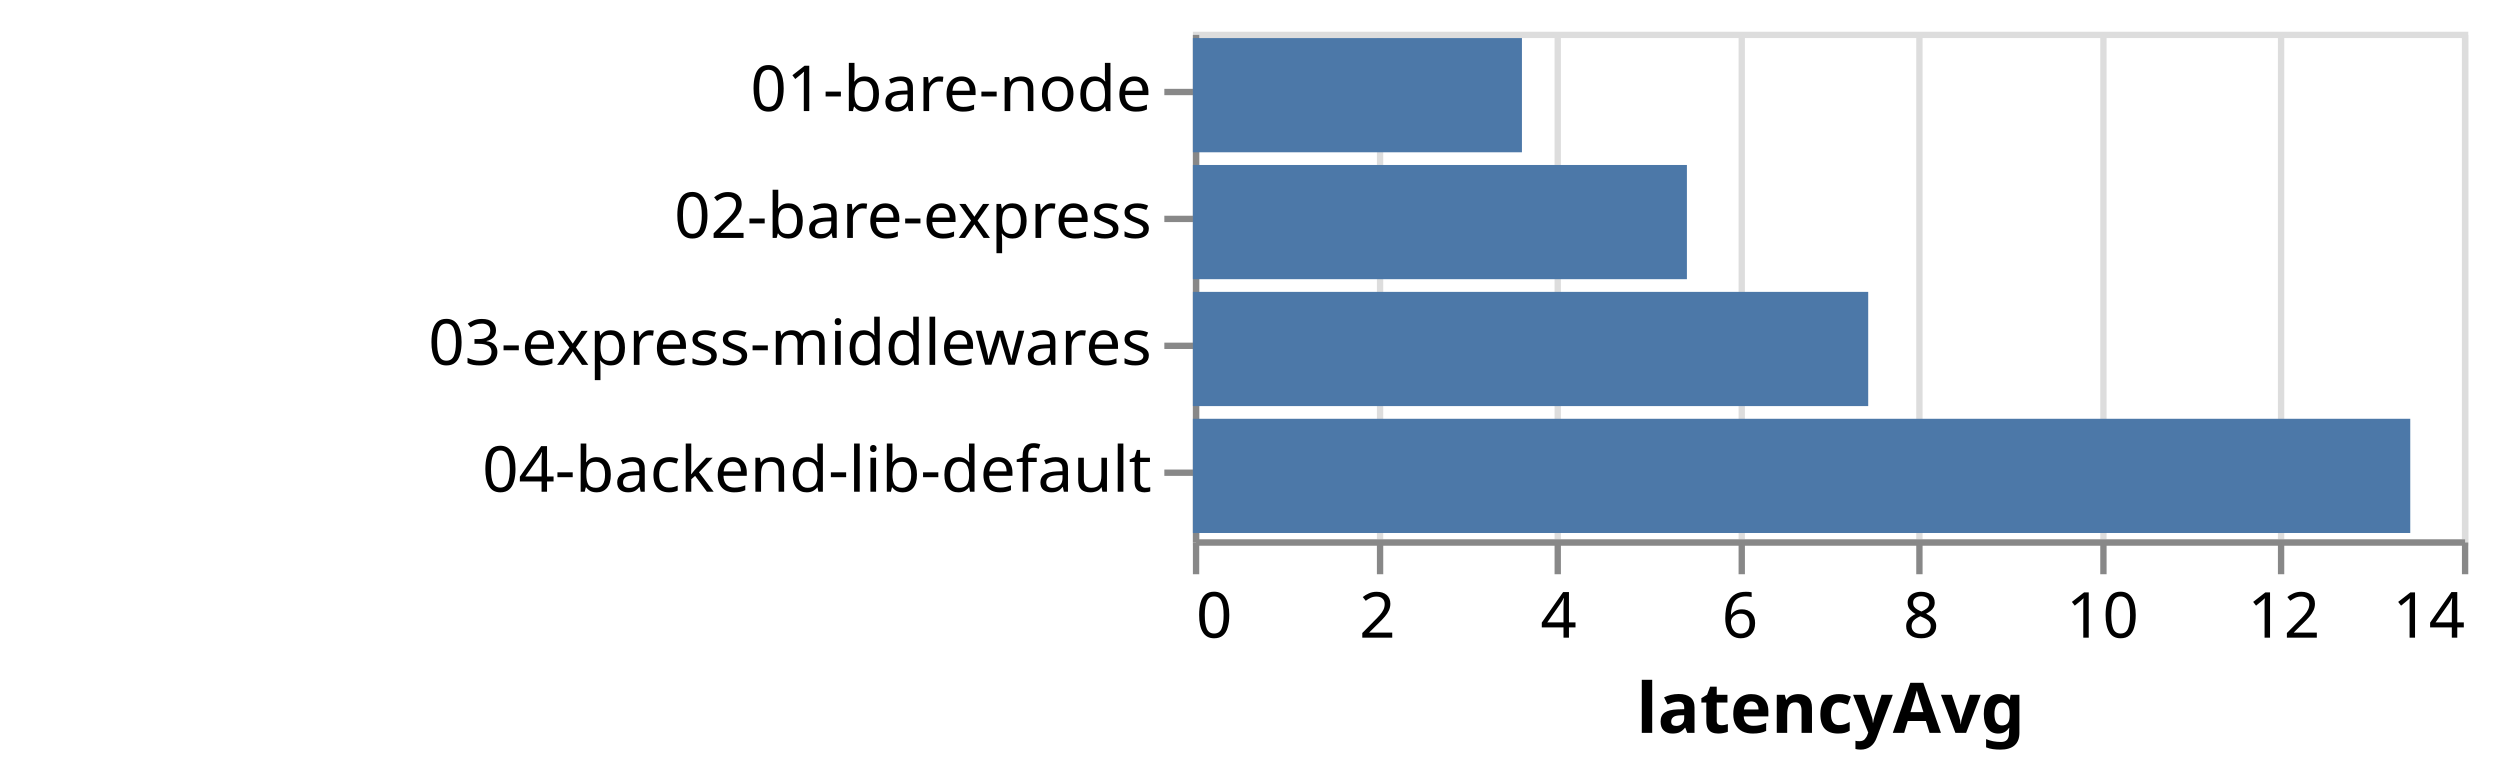
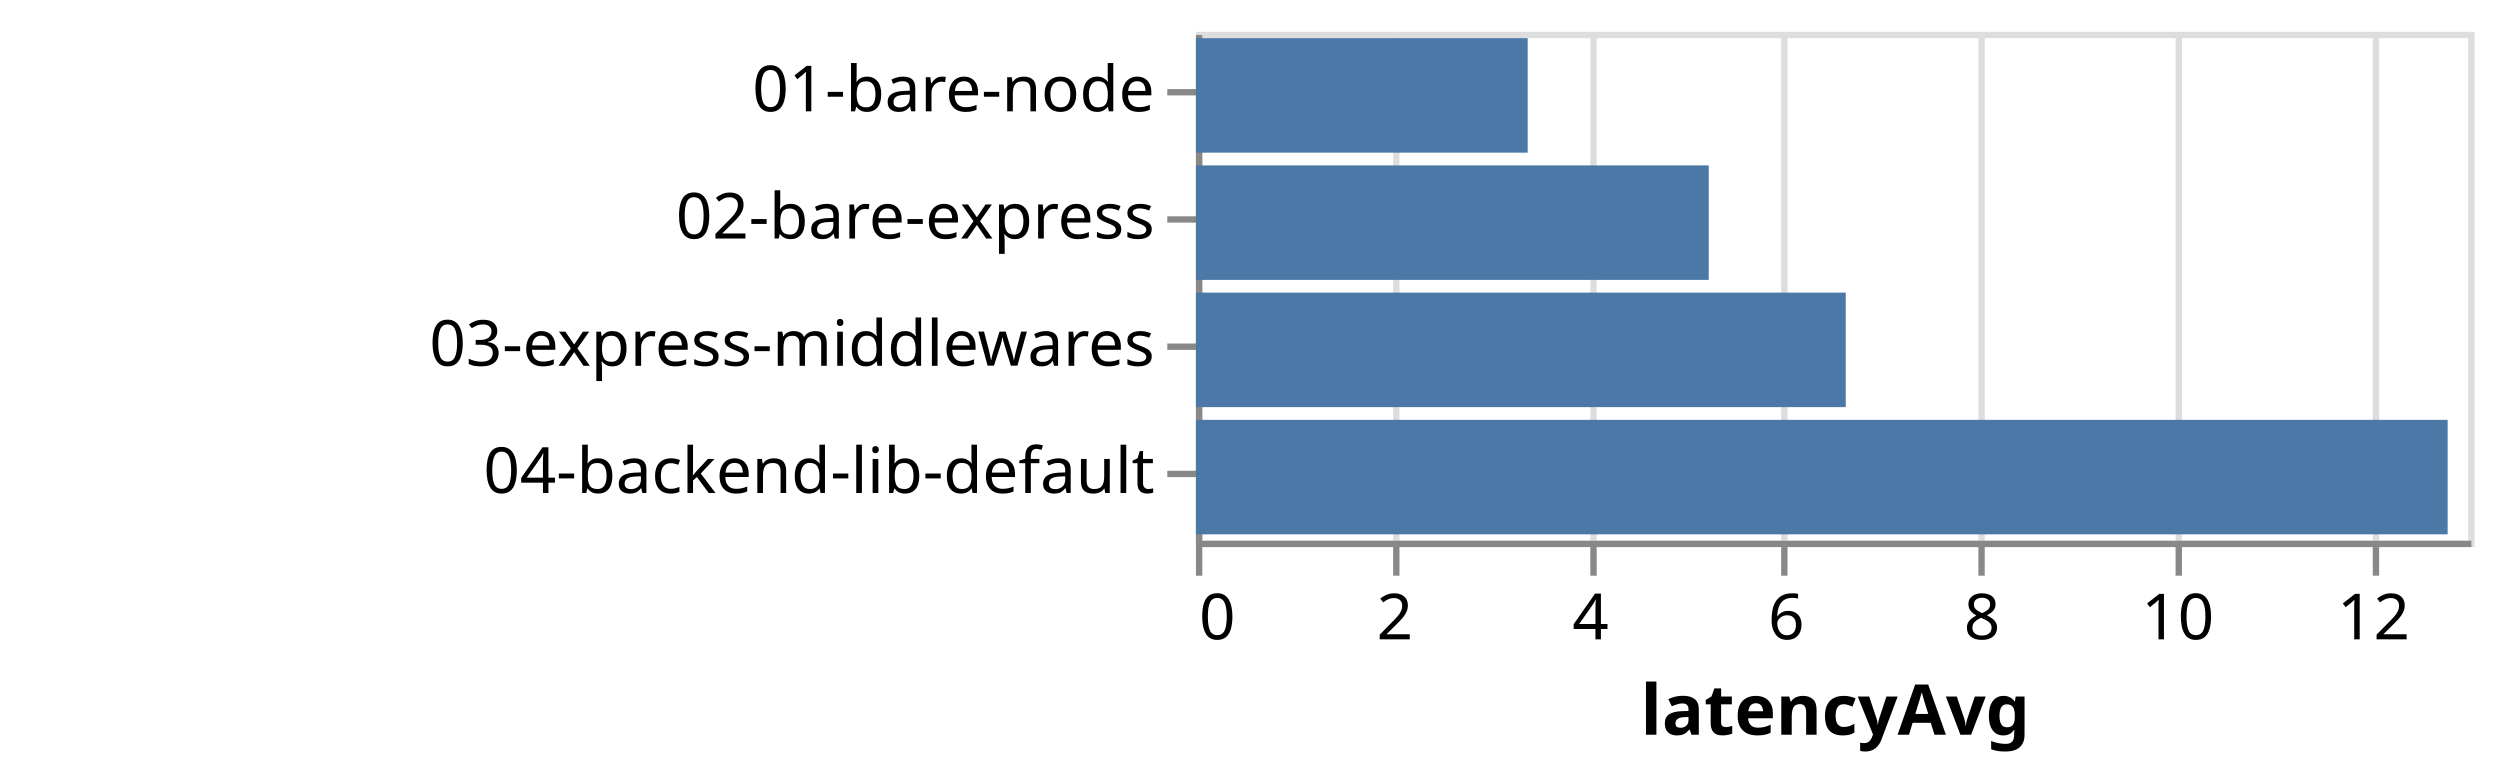
- <svg xmlns="http://www.w3.org/2000/svg" class="marks" width="394" height="122" viewBox="0 0 394 122" version="1.1">
+ <svg xmlns="http://www.w3.org/2000/svg" class="marks" width="393" height="122" viewBox="0 0 393 122" version="1.1">
  <g transform="translate(188,5)">
    <g class="mark-group role-frame root">
      <g transform="translate(0,0)">
        <path class="background" d="M0.5,0.5h200v80h-200Z" style="fill: none; stroke: #ddd;" />
        <g>
          <g class="mark-group role-axis">
            <g transform="translate(0.5,80.5)">
              <path class="background" d="M0,0h0v0h0Z" style="pointer-events: none; fill: none;" />
              <g>
                <g class="mark-rule role-axis-grid" style="pointer-events: none;">
                  <line transform="translate(0,0)" x2="0" y2="-80" style="fill: none; stroke: #ddd; stroke-width: 1; opacity: 1;" />
-                   <line transform="translate(29,0)" x2="0" y2="-80" style="fill: none; stroke: #ddd; stroke-width: 1; opacity: 1;" />
-                   <line transform="translate(57,0)" x2="0" y2="-80" style="fill: none; stroke: #ddd; stroke-width: 1; opacity: 1;" />
-                   <line transform="translate(86,0)" x2="0" y2="-80" style="fill: none; stroke: #ddd; stroke-width: 1; opacity: 1;" />
-                   <line transform="translate(114,0)" x2="0" y2="-80" style="fill: none; stroke: #ddd; stroke-width: 1; opacity: 1;" />
-                   <line transform="translate(143,0)" x2="0" y2="-80" style="fill: none; stroke: #ddd; stroke-width: 1; opacity: 1;" />
-                   <line transform="translate(171,0)" x2="0" y2="-80" style="fill: none; stroke: #ddd; stroke-width: 1; opacity: 1;" />
-                   <line transform="translate(200,0)" x2="0" y2="-80" style="fill: none; stroke: #ddd; stroke-width: 1; opacity: 1;" />
+                   <line transform="translate(31,0)" x2="0" y2="-80" style="fill: none; stroke: #ddd; stroke-width: 1; opacity: 1;" />
+                   <line transform="translate(62,0)" x2="0" y2="-80" style="fill: none; stroke: #ddd; stroke-width: 1; opacity: 1;" />
+                   <line transform="translate(92,0)" x2="0" y2="-80" style="fill: none; stroke: #ddd; stroke-width: 1; opacity: 1;" />
+                   <line transform="translate(123,0)" x2="0" y2="-80" style="fill: none; stroke: #ddd; stroke-width: 1; opacity: 1;" />
+                   <line transform="translate(154,0)" x2="0" y2="-80" style="fill: none; stroke: #ddd; stroke-width: 1; opacity: 1;" />
+                   <line transform="translate(185,0)" x2="0" y2="-80" style="fill: none; stroke: #ddd; stroke-width: 1; opacity: 1;" />
                </g>
              </g>
            </g>
          </g>
          <g class="mark-group role-axis">
            <g transform="translate(0.5,80.5)">
              <path class="background" d="M0,0h0v0h0Z" style="pointer-events: none; fill: none;" />
              <g>
                <g class="mark-rule role-axis-tick" style="pointer-events: none;">
                  <line transform="translate(0,0)" x2="0" y2="5" style="fill: none; stroke: #888; stroke-width: 1; opacity: 1;" />
-                   <line transform="translate(29,0)" x2="0" y2="5" style="fill: none; stroke: #888; stroke-width: 1; opacity: 1;" />
-                   <line transform="translate(57,0)" x2="0" y2="5" style="fill: none; stroke: #888; stroke-width: 1; opacity: 1;" />
-                   <line transform="translate(86,0)" x2="0" y2="5" style="fill: none; stroke: #888; stroke-width: 1; opacity: 1;" />
-                   <line transform="translate(114,0)" x2="0" y2="5" style="fill: none; stroke: #888; stroke-width: 1; opacity: 1;" />
-                   <line transform="translate(143,0)" x2="0" y2="5" style="fill: none; stroke: #888; stroke-width: 1; opacity: 1;" />
-                   <line transform="translate(171,0)" x2="0" y2="5" style="fill: none; stroke: #888; stroke-width: 1; opacity: 1;" />
-                   <line transform="translate(200,0)" x2="0" y2="5" style="fill: none; stroke: #888; stroke-width: 1; opacity: 1;" />
+                   <line transform="translate(31,0)" x2="0" y2="5" style="fill: none; stroke: #888; stroke-width: 1; opacity: 1;" />
+                   <line transform="translate(62,0)" x2="0" y2="5" style="fill: none; stroke: #888; stroke-width: 1; opacity: 1;" />
+                   <line transform="translate(92,0)" x2="0" y2="5" style="fill: none; stroke: #888; stroke-width: 1; opacity: 1;" />
+                   <line transform="translate(123,0)" x2="0" y2="5" style="fill: none; stroke: #888; stroke-width: 1; opacity: 1;" />
+                   <line transform="translate(154,0)" x2="0" y2="5" style="fill: none; stroke: #888; stroke-width: 1; opacity: 1;" />
+                   <line transform="translate(185,0)" x2="0" y2="5" style="fill: none; stroke: #888; stroke-width: 1; opacity: 1;" />
                </g>
                <g class="mark-text role-axis-label" style="pointer-events: none;">
                  <text text-anchor="start" transform="translate(0,15)" style="font-family: sans-serif; font-size: 10px; fill: #000; opacity: 1;">0</text>
-                   <text text-anchor="middle" transform="translate(28.57143,15)" style="font-family: sans-serif; font-size: 10px; fill: #000; opacity: 1;">2</text>
-                   <text text-anchor="middle" transform="translate(57.14286,15)" style="font-family: sans-serif; font-size: 10px; fill: #000; opacity: 1;">4</text>
-                   <text text-anchor="middle" transform="translate(85.71429,15)" style="font-family: sans-serif; font-size: 10px; fill: #000; opacity: 1;">6</text>
-                   <text text-anchor="middle" transform="translate(114.2857,15)" style="font-family: sans-serif; font-size: 10px; fill: #000; opacity: 1;">8</text>
-                   <text text-anchor="middle" transform="translate(142.8571,15)" style="font-family: sans-serif; font-size: 10px; fill: #000; opacity: 1;">10</text>
-                   <text text-anchor="middle" transform="translate(171.4286,15)" style="font-family: sans-serif; font-size: 10px; fill: #000; opacity: 1;">12</text>
-                   <text text-anchor="end" transform="translate(200,15)" style="font-family: sans-serif; font-size: 10px; fill: #000; opacity: 1;">14</text>
+                   <text text-anchor="middle" transform="translate(30.76923,15)" style="font-family: sans-serif; font-size: 10px; fill: #000; opacity: 1;">2</text>
+                   <text text-anchor="middle" transform="translate(61.53846,15)" style="font-family: sans-serif; font-size: 10px; fill: #000; opacity: 1;">4</text>
+                   <text text-anchor="middle" transform="translate(92.30769,15)" style="font-family: sans-serif; font-size: 10px; fill: #000; opacity: 1;">6</text>
+                   <text text-anchor="middle" transform="translate(123.0769,15)" style="font-family: sans-serif; font-size: 10px; fill: #000; opacity: 1;">8</text>
+                   <text text-anchor="middle" transform="translate(153.8462,15)" style="font-family: sans-serif; font-size: 10px; fill: #000; opacity: 1;">10</text>
+                   <text text-anchor="middle" transform="translate(184.6154,15)" style="font-family: sans-serif; font-size: 10px; fill: #000; opacity: 1;">12</text>
                </g>
                <g class="mark-rule role-axis-domain" style="pointer-events: none;">
                  <line transform="translate(0,0)" x2="200" y2="0" style="fill: none; stroke: #888; stroke-width: 1; opacity: 1;" />
                </g>
                <g class="mark-text role-axis-title" style="pointer-events: none;">
                  <text text-anchor="middle" transform="translate(100,30)" style="font-family: sans-serif; font-size: 11px; font-weight: bold; fill: #000; opacity: 1;">latencyAvg</text>
                </g>
              </g>
            </g>
          </g>
          <g class="mark-group role-axis">
            <g transform="translate(0.5,0.5)">
              <path class="background" d="M0,0h0v0h0Z" style="pointer-events: none; fill: none;" />
              <g>
                <g class="mark-rule role-axis-tick" style="pointer-events: none;">
                  <line transform="translate(0,9)" x2="-5" y2="0" style="fill: none; stroke: #888; stroke-width: 1; opacity: 1;" />
                  <line transform="translate(0,29)" x2="-5" y2="0" style="fill: none; stroke: #888; stroke-width: 1; opacity: 1;" />
                  <line transform="translate(0,49)" x2="-5" y2="0" style="fill: none; stroke: #888; stroke-width: 1; opacity: 1;" />
                  <line transform="translate(0,69)" x2="-5" y2="0" style="fill: none; stroke: #888; stroke-width: 1; opacity: 1;" />
                </g>
                <g class="mark-text role-axis-label" style="pointer-events: none;">
                  <text text-anchor="end" transform="translate(-7,12)" style="font-family: sans-serif; font-size: 10px; fill: #000; opacity: 1;">01-bare-node</text>
                  <text text-anchor="end" transform="translate(-7,32)" style="font-family: sans-serif; font-size: 10px; fill: #000; opacity: 1;">02-bare-express</text>
                  <text text-anchor="end" transform="translate(-7,52)" style="font-family: sans-serif; font-size: 10px; fill: #000; opacity: 1;">03-express-middlewares</text>
                  <text text-anchor="end" transform="translate(-7,72)" style="font-family: sans-serif; font-size: 10px; fill: #000; opacity: 1;">04-backend-lib-default</text>
                </g>
                <g class="mark-rule role-axis-domain" style="pointer-events: none;">
                  <line transform="translate(0,0)" x2="0" y2="80" style="fill: none; stroke: #888; stroke-width: 1; opacity: 1;" />
                </g>
              </g>
            </g>
          </g>
          <g class="mark-rect role-mark marks">
-             <path d="M0,1h51.857v18h-51.857Z" style="fill: #4c78a8;" />
-             <path d="M0,21h77.857v18h-77.857Z" style="fill: #4c78a8;" />
-             <path d="M0,41h106.429v18h-106.429Z" style="fill: #4c78a8;" />
-             <path d="M0,61h191.857v18h-191.857Z" style="fill: #4c78a8;" />
+             <path d="M0,1h52.154v18h-52.154Z" style="fill: #4c78a8;" />
+             <path d="M0,21h80.615v18h-80.615Z" style="fill: #4c78a8;" />
+             <path d="M0,41h102.154v18h-102.154Z" style="fill: #4c78a8;" />
+             <path d="M0,61h196.769v18h-196.769Z" style="fill: #4c78a8;" />
          </g>
        </g>
      </g>
    </g>
  </g>
</svg>
